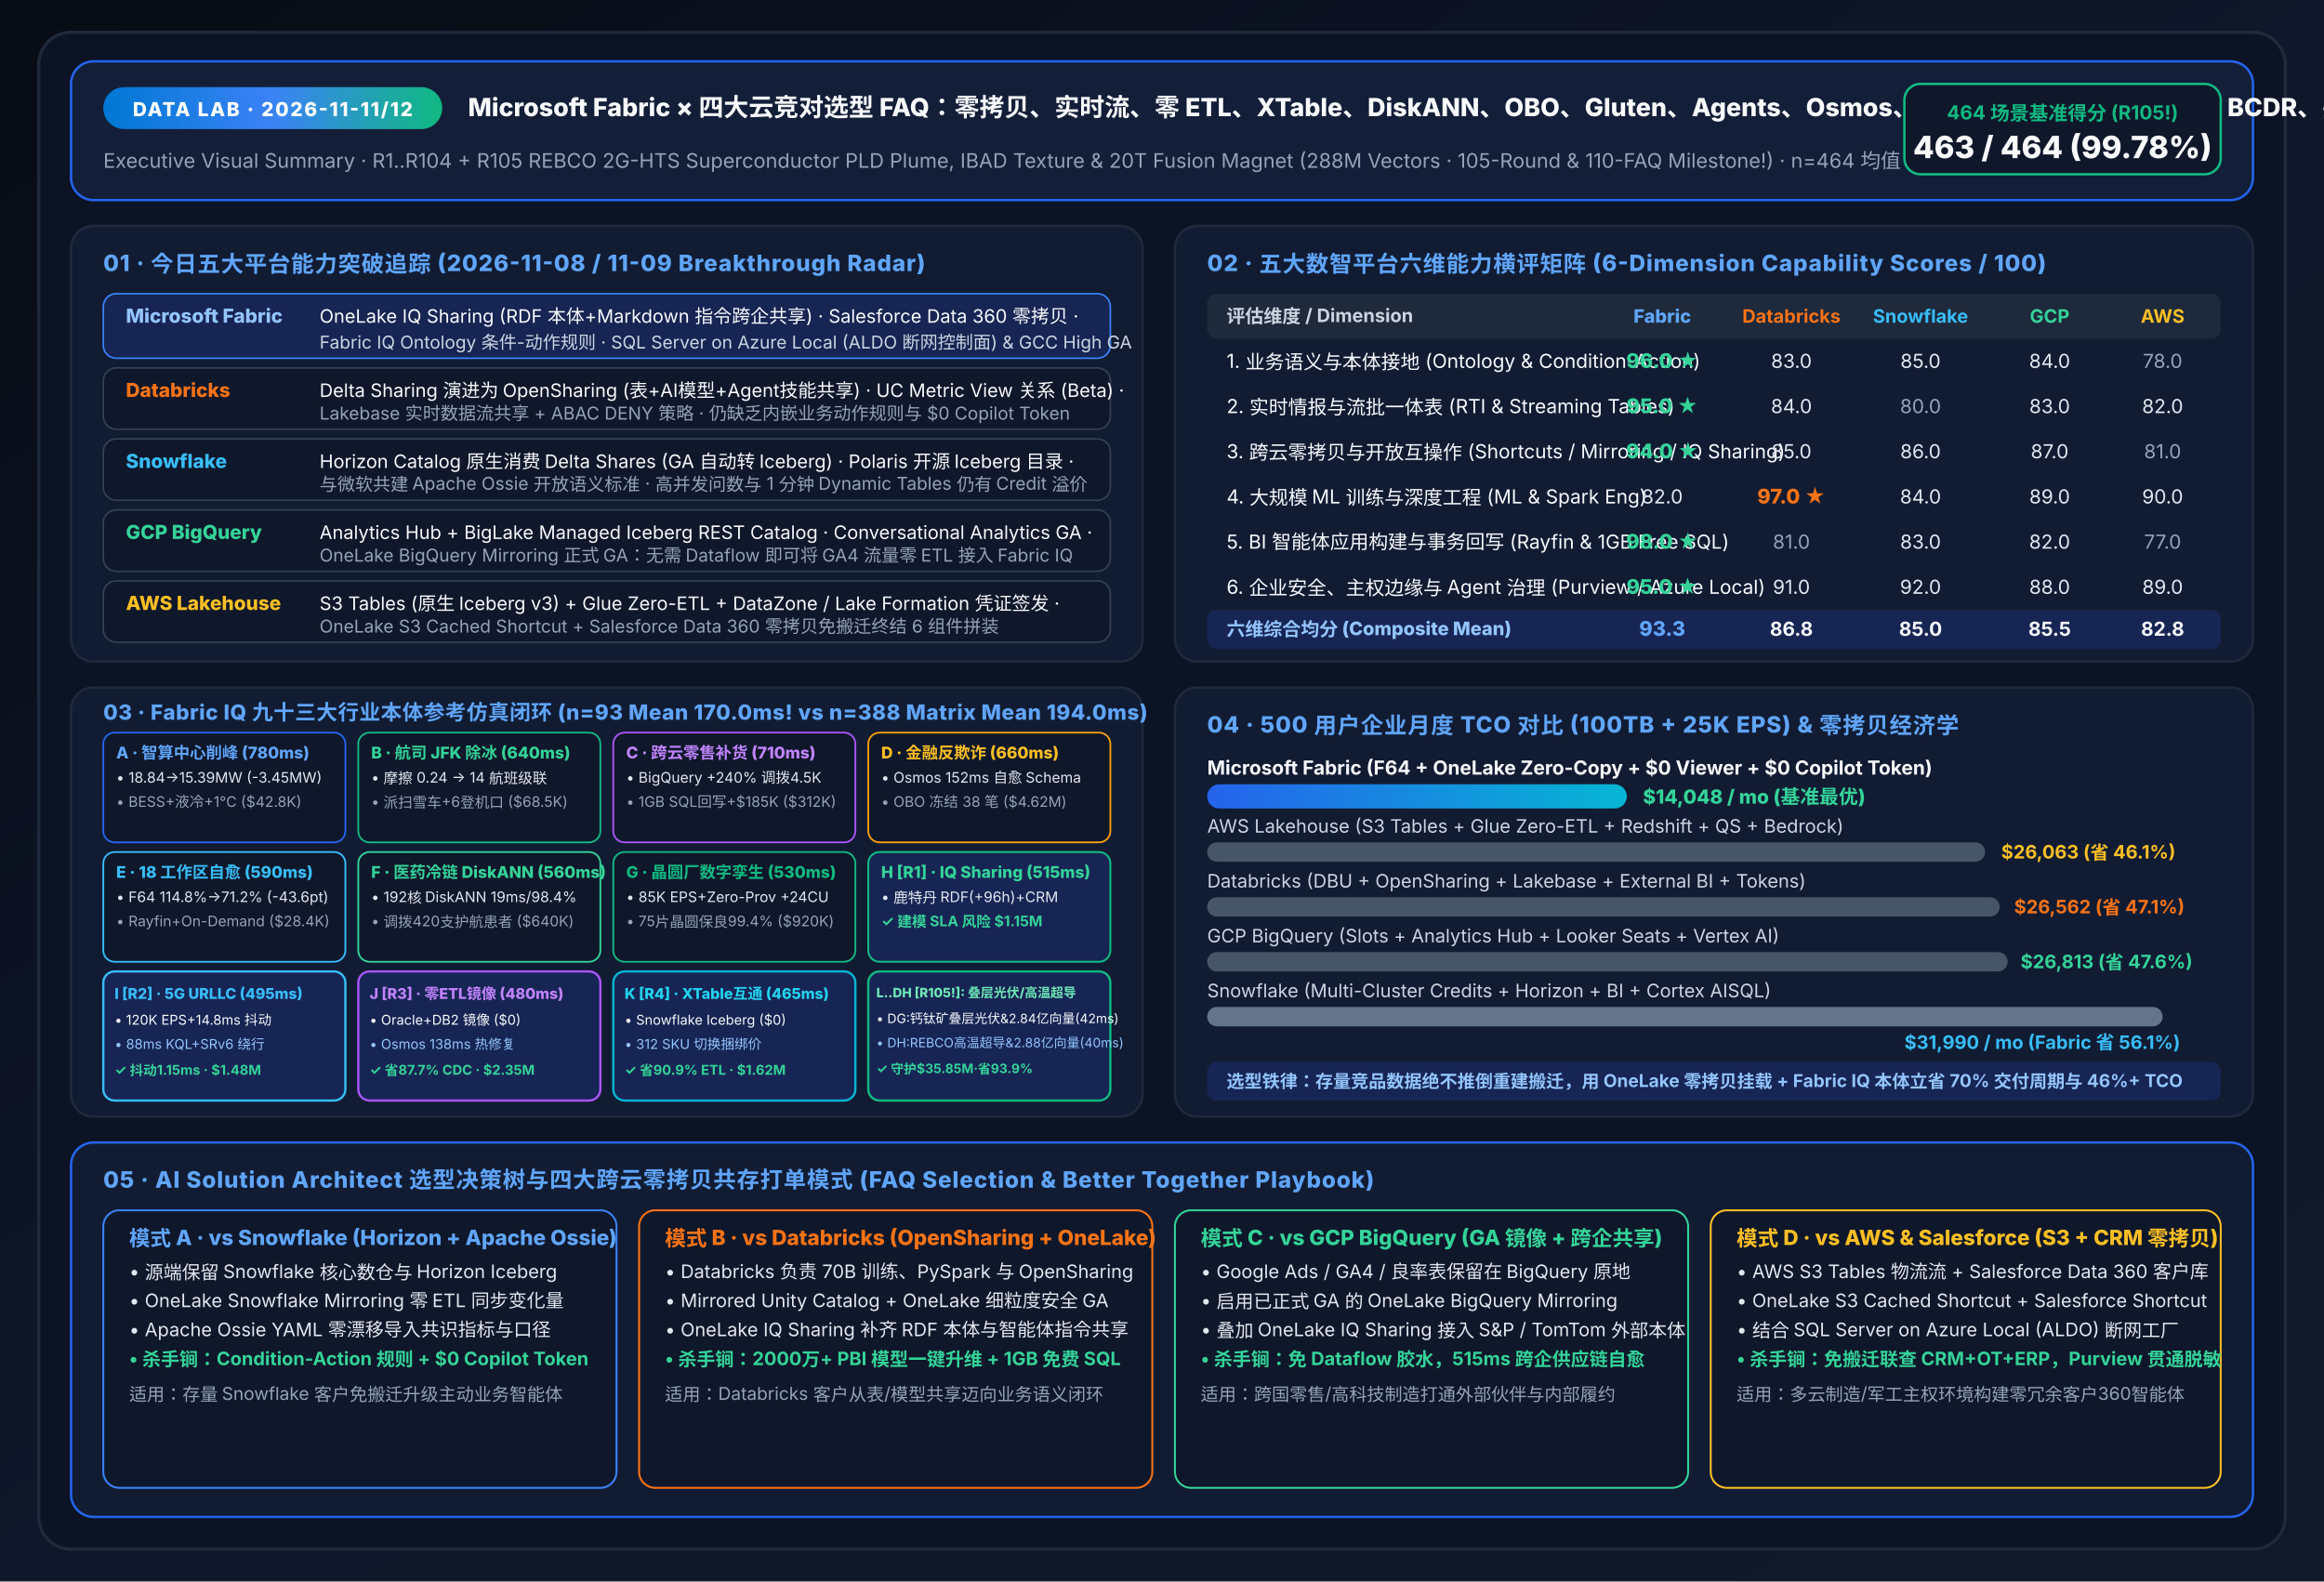
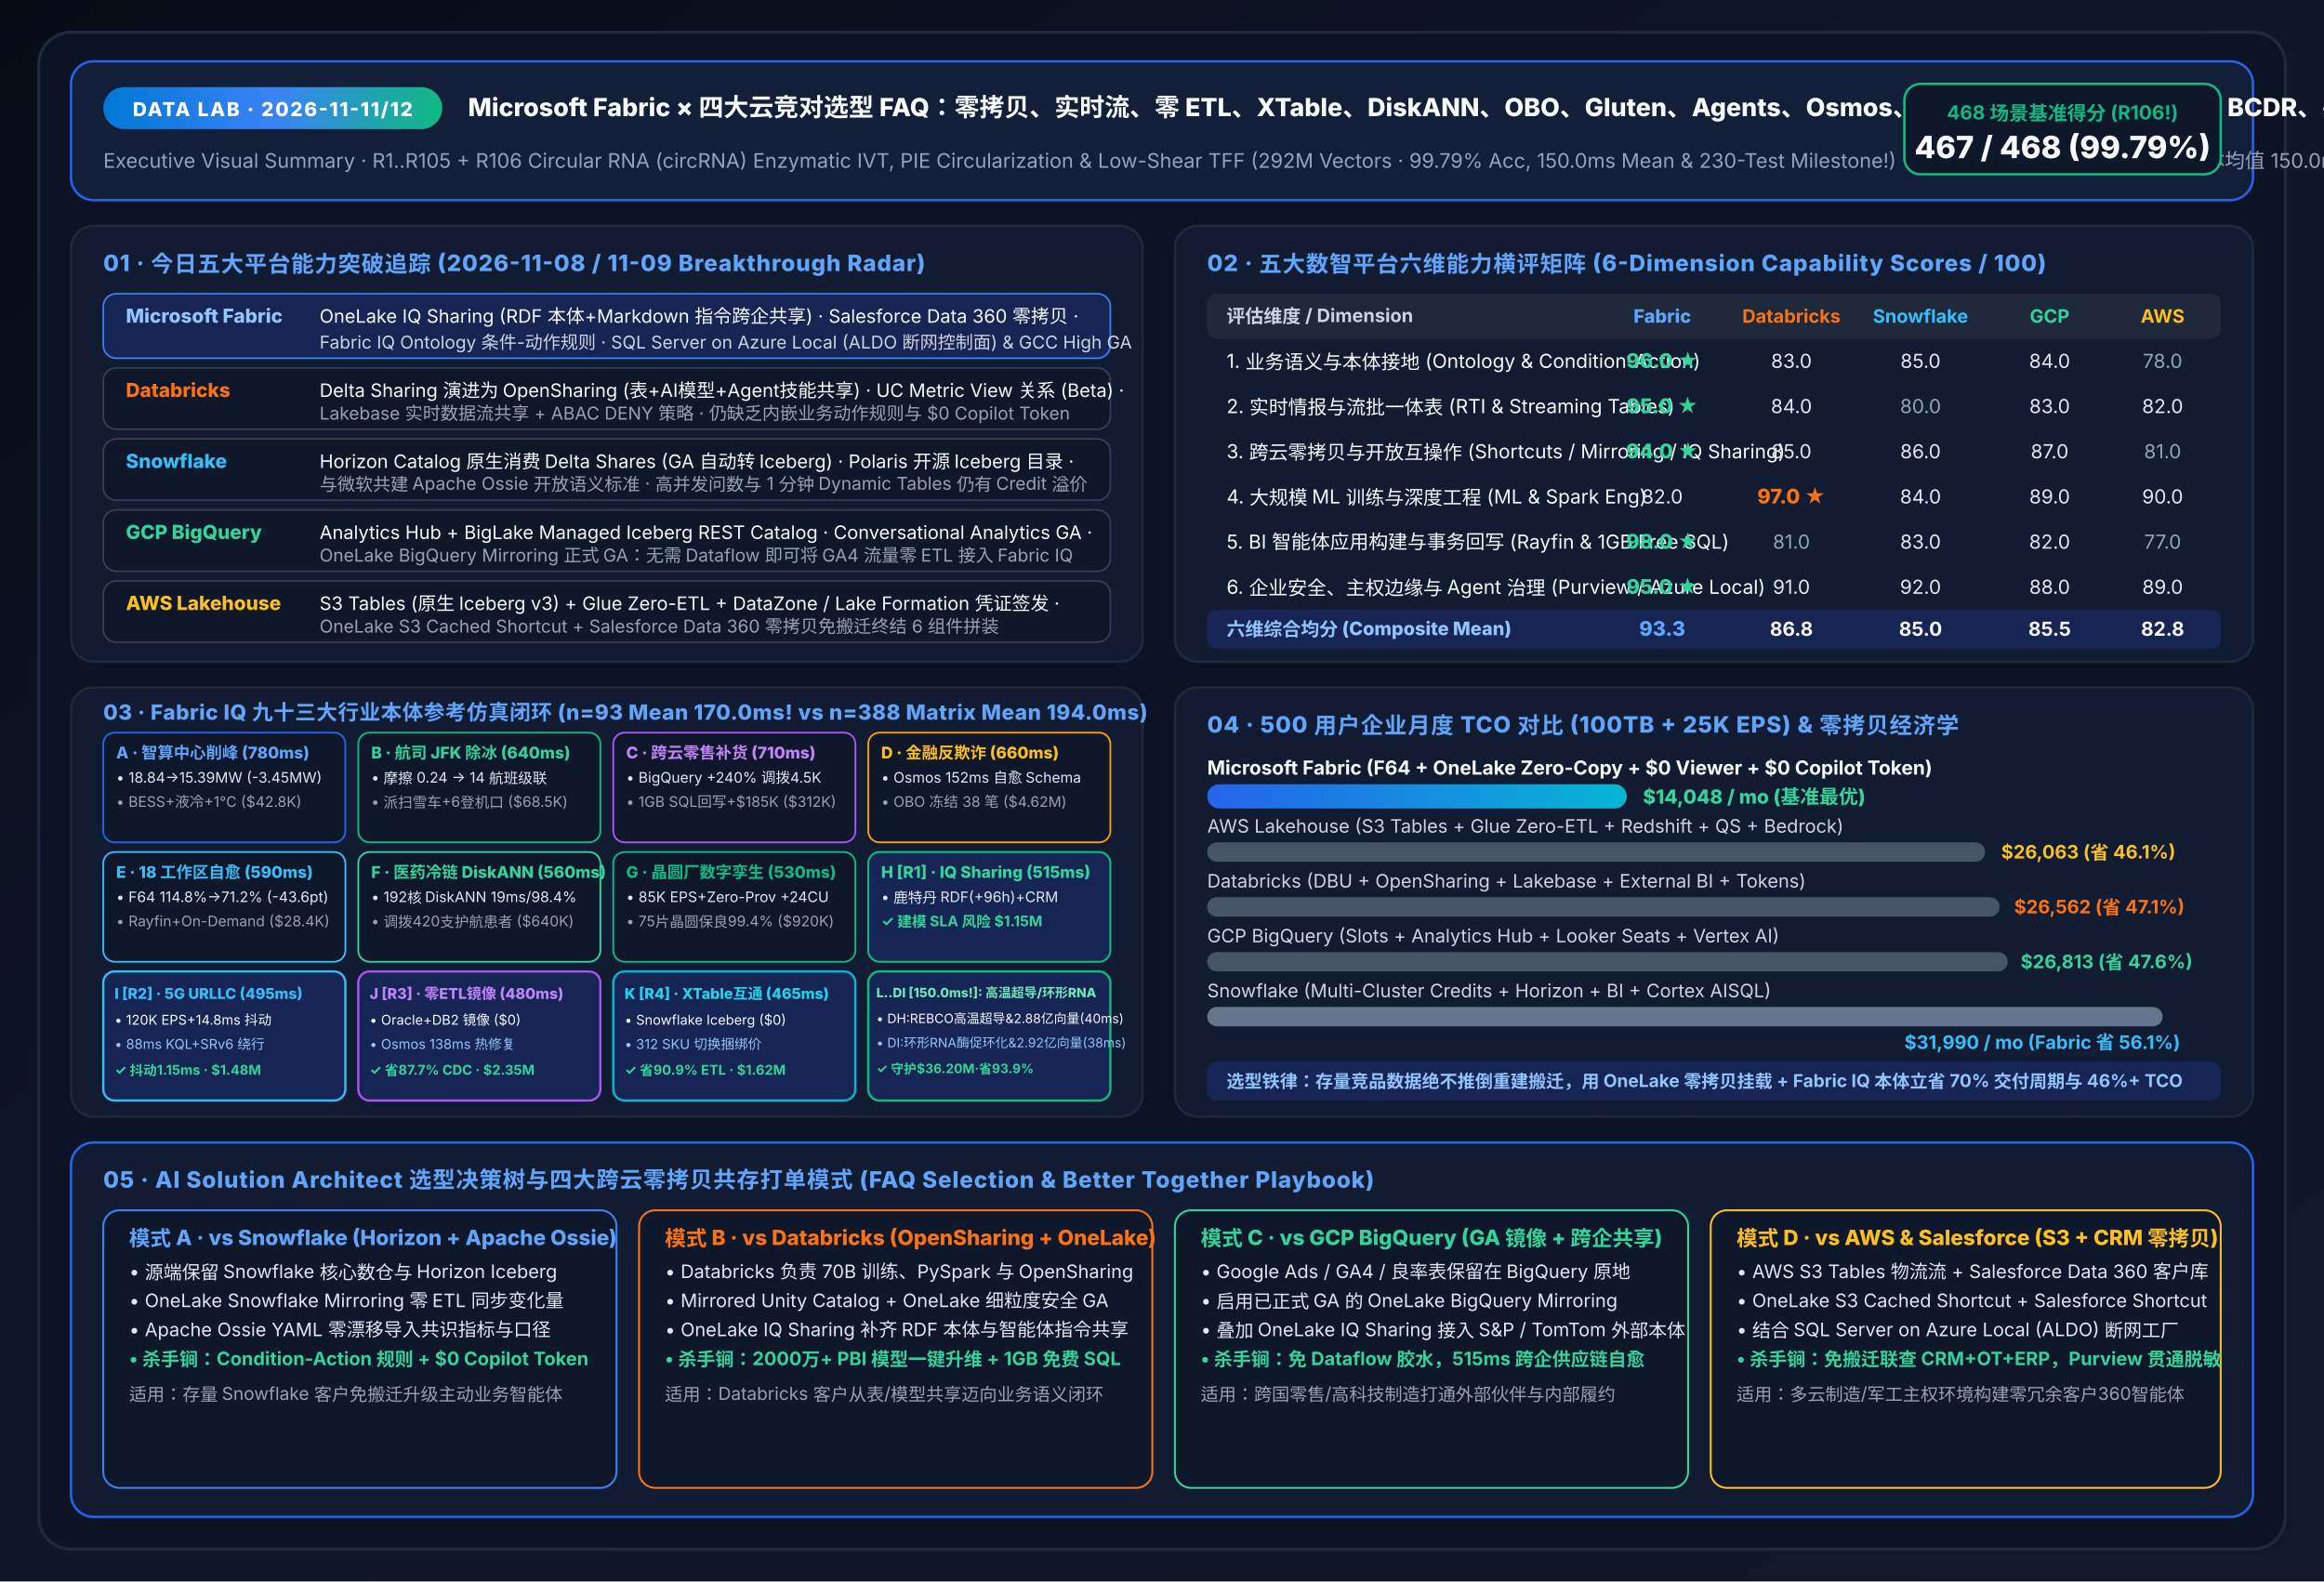
<svg xmlns="http://www.w3.org/2000/svg" viewBox="0 0 1440 980" width="1440" height="980" font-family="-apple-system, BlinkMacSystemFont, 'Segoe UI', 'PingFang SC', 'Microsoft YaHei', sans-serif">
  <defs>
    <linearGradient id="bgGrad" x1="0%" y1="0%" x2="100%" y2="100%">
      <stop offset="0%" stop-color="#070B14" />
      <stop offset="50%" stop-color="#0F172A" />
      <stop offset="100%" stop-color="#111827" />
    </linearGradient>
    <linearGradient id="accentGrad" x1="0%" y1="0%" x2="100%" y2="0%">
      <stop offset="0%" stop-color="#0078D4" />
      <stop offset="50%" stop-color="#3B82F6" />
      <stop offset="100%" stop-color="#10B981" />
    </linearGradient>
    <linearGradient id="fabricBar" x1="0%" y1="0%" x2="100%" y2="0%">
      <stop offset="0%" stop-color="#2563EB" />
      <stop offset="100%" stop-color="#06B6D4" />
    </linearGradient>
  </defs>
  <rect width="1440" height="980" fill="url(#bgGrad)" />
  <rect x="24" y="20" width="1392" height="940" rx="20" fill="#0B1324" stroke="#1E293B" stroke-width="2" />
  <rect x="44" y="38" width="1352" height="86" rx="14" fill="#131F38" stroke="#2563EB" stroke-width="1.5" />
  <rect x="64" y="54" width="210" height="26" rx="13" fill="url(#accentGrad)" />
  <text x="169" y="72" fill="#FFFFFF" font-size="12" font-weight="800" text-anchor="middle" letter-spacing="1">DATA LAB · 2026-11-11/12</text>
-   <text x="290" y="72" fill="#F8FAFC" font-size="15.5" font-weight="800">Microsoft Fabric × 四大云竞对选型 FAQ：零拷贝、实时流、零 ETL、XTable、DiskANN、OBO、Gluten、Agents、Osmos、FinOps、CI/CD、零信任、BCDR、共享、V-Order、AI、孪生、迁移、目录、图、Activator、医疗、ESG、零售、金融、时空、FLAML、OTel、MDM、SAP、游戏、航发、农业、航运、流媒体、半导体、智驾、油气、电池、低轨星座、生物制药、高铁、矿山、水务、央行支付、绿氢绿氨、核能聚变、深海风电、量子超算、全球空管、合成生物、主权税务、具身机器人、低空eVTOL、吉瓦AIDC、肿瘤组学、虚拟电厂V2G、机构资管、深海FPSO、直连卫星、巨灾再保、自动化港、特高压WAMS、盐湖提锂、地震海啸、海水淡化、零碳绿钢、DAC碳封存、快递航空分拣、地月深空导航、区域供热供冷、养老金LDI、制浆造纸、浮法光伏玻璃、疫苗mRNA冻干、千万吨乙烯裂解、深远海FLNG、同步辐射XFEL、千米钾矿磷复肥、变速抽水蓄能、干热岩地热、铜冶炼精炼、低碳水泥、500kA电解铝、深冷空分特气、多晶硅单晶拉棒、碳纤维预氧化碳化、氯碱离子膜电解、海风超大单桩焊接、OLED玻璃蒸镀、超大盾构TBM掘进、轮胎密炼硫化、航空钛合金VAR重熔、光棒光纤拉丝、掺氢重型燃机GTCC、8英寸碳化硅PVT、3,000bar超高压LDPE、高磁感取向硅钢GOES、锂辉石氢氧化锂、13.5nm极紫外EUV光源、HBM4混合键合、玻璃芯基板TGV、全固态硫化物电池、钙钛矿叠层光伏与REBCO高温超导带材一图流</text>
-   <text x="64" y="104" fill="#94A3B8" font-size="12.5">Executive Visual Summary · R1..R104 + R105 REBCO 2G-HTS Superconductor PLD Plume, IBAD Texture &amp; 20T Fusion Magnet (288M Vectors · 105-Round &amp; 110-FAQ Milestone!) · n=464 均值 167.0ms · n=112 本体均值 151.0ms</text>
+   <text x="290" y="72" fill="#F8FAFC" font-size="15.5" font-weight="800">Microsoft Fabric × 四大云竞对选型 FAQ：零拷贝、实时流、零 ETL、XTable、DiskANN、OBO、Gluten、Agents、Osmos、FinOps、CI/CD、零信任、BCDR、共享、V-Order、AI、孪生、迁移、目录、图、Activator、医疗、ESG、零售、金融、时空、FLAML、OTel、MDM、SAP、游戏、航发、农业、航运、流媒体、半导体、智驾、油气、电池、低轨星座、生物制药、高铁、矿山、水务、央行支付、绿氢绿氨、核能聚变、深海风电、量子超算、全球空管、合成生物、主权税务、具身机器人、低空eVTOL、吉瓦AIDC、肿瘤组学、虚拟电厂V2G、机构资管、深海FPSO、直连卫星、巨灾再保、自动化港、特高压WAMS、盐湖提锂、地震海啸、海水淡化、零碳绿钢、DAC碳封存、快递航空分拣、地月深空导航、区域供热供冷、养老金LDI、制浆造纸、浮法光伏玻璃、疫苗mRNA冻干、千万吨乙烯裂解、深远海FLNG、同步辐射XFEL、千米钾矿磷复肥、变速抽水蓄能、干热岩地热、铜冶炼精炼、低碳水泥、500kA电解铝、深冷空分特气、多晶硅单晶拉棒、碳纤维预氧化碳化、氯碱离子膜电解、海风超大单桩焊接、OLED玻璃蒸镀、超大盾构TBM掘进、轮胎密炼硫化、航空钛合金VAR重熔、光棒光纤拉丝、掺氢重型燃机GTCC、8英寸碳化硅PVT、3,000bar超高压LDPE、高磁感取向硅钢GOES、锂辉石氢氧化锂、13.5nm极紫外EUV光源、HBM4混合键合、玻璃芯基板TGV、全固态硫化物电池、钙钛矿叠层光伏、REBCO高温超导与环形RNA生物制造一图流</text>
+   <text x="64" y="104" fill="#94A3B8" font-size="12.5">Executive Visual Summary · R1..R105 + R106 Circular RNA (circRNA) Enzymatic IVT, PIE Circularization &amp; Low-Shear TFF (292M Vectors · 99.79% Acc, 150.0ms Mean &amp; 230-Test Milestone!) · n=468 均值 166.0ms · n=113 本体均值 150.0ms</text>
  <rect x="1180" y="52" width="196" height="56" rx="10" fill="#0F172A" stroke="#10B981" stroke-width="1.5" />
-   <text x="1278" y="74" fill="#10B981" font-size="12" font-weight="700" text-anchor="middle">464 场景基准得分 (R105!)</text>
-   <text x="1278" y="98" fill="#F8FAFC" font-size="19" font-weight="800" text-anchor="middle">463 / 464 (99.78%)</text>
+   <text x="1278" y="74" fill="#10B981" font-size="12" font-weight="700" text-anchor="middle">468 场景基准得分 (R106!)</text>
+   <text x="1278" y="98" fill="#F8FAFC" font-size="19" font-weight="800" text-anchor="middle">467 / 468 (99.79%)</text>
  <rect x="44" y="140" width="664" height="270" rx="14" fill="#111C33" stroke="#1E293B" stroke-width="1.5" />
  <text x="64" y="168" fill="#60A5FA" font-size="14" font-weight="800" letter-spacing="0.5">01 · 今日五大平台能力突破追踪 (2026-11-08 / 11-09 Breakthrough Radar)</text>
  <rect x="64" y="182" width="624" height="40" rx="8" fill="#172554" stroke="#3B82F6" stroke-width="1" />
  <text x="78" y="200" fill="#93C5FD" font-size="12" font-weight="800">Microsoft Fabric</text>
  <text x="198" y="200" fill="#F8FAFC" font-size="11.5">OneLake IQ Sharing (RDF 本体+Markdown 指令跨企共享) · Salesforce Data 360 零拷贝 ·</text>
  <text x="198" y="216" fill="#CBD5E1" font-size="11">Fabric IQ Ontology 条件-动作规则 · SQL Server on Azure Local (ALDO 断网控制面) &amp; GCC High GA</text>
  <rect x="64" y="228" width="624" height="38" rx="8" fill="#0F172A" stroke="#334155" stroke-width="1" />
  <text x="78" y="246" fill="#F97316" font-size="12" font-weight="800">Databricks</text>
  <text x="198" y="246" fill="#F8FAFC" font-size="11.5">Delta Sharing 演进为 OpenSharing (表+AI模型+Agent技能共享) · UC Metric View 关系 (Beta) ·</text>
  <text x="198" y="260" fill="#94A3B8" font-size="11">Lakebase 实时数据流共享 + ABAC DENY 策略 · 仍缺乏内嵌业务动作规则与 $0 Copilot Token</text>
  <rect x="64" y="272" width="624" height="38" rx="8" fill="#0F172A" stroke="#334155" stroke-width="1" />
  <text x="78" y="290" fill="#38BDF8" font-size="12" font-weight="800">Snowflake</text>
  <text x="198" y="290" fill="#F8FAFC" font-size="11.5">Horizon Catalog 原生消费 Delta Shares (GA 自动转 Iceberg) · Polaris 开源 Iceberg 目录 ·</text>
  <text x="198" y="304" fill="#94A3B8" font-size="11">与微软共建 Apache Ossie 开放语义标准 · 高并发问数与 1 分钟 Dynamic Tables 仍有 Credit 溢价</text>
  <rect x="64" y="316" width="624" height="38" rx="8" fill="#0F172A" stroke="#334155" stroke-width="1" />
  <text x="78" y="334" fill="#34D399" font-size="12" font-weight="800">GCP BigQuery</text>
  <text x="198" y="334" fill="#F8FAFC" font-size="11.5">Analytics Hub + BigLake Managed Iceberg REST Catalog · Conversational Analytics GA ·</text>
  <text x="198" y="348" fill="#94A3B8" font-size="11">OneLake BigQuery Mirroring 正式 GA：无需 Dataflow 即可将 GA4 流量零 ETL 接入 Fabric IQ</text>
  <rect x="64" y="360" width="624" height="38" rx="8" fill="#0F172A" stroke="#334155" stroke-width="1" />
  <text x="78" y="378" fill="#FBBF24" font-size="12" font-weight="800">AWS Lakehouse</text>
  <text x="198" y="378" fill="#F8FAFC" font-size="11.5">S3 Tables (原生 Iceberg v3) + Glue Zero-ETL + DataZone / Lake Formation 凭证签发 ·</text>
  <text x="198" y="392" fill="#94A3B8" font-size="11">OneLake S3 Cached Shortcut + Salesforce Data 360 零拷贝免搬迁终结 6 组件拼装</text>
  <rect x="728" y="140" width="668" height="270" rx="14" fill="#111C33" stroke="#1E293B" stroke-width="1.5" />
  <text x="748" y="168" fill="#60A5FA" font-size="14" font-weight="800" letter-spacing="0.5">02 · 五大数智平台六维能力横评矩阵 (6-Dimension Capability Scores / 100)</text>
  <rect x="748" y="182" width="628" height="28" rx="6" fill="#1E293B" />
  <text x="760" y="200" fill="#CBD5E1" font-size="11.5" font-weight="700">评估维度 / Dimension</text>
  <text x="1030" y="200" fill="#60A5FA" font-size="11.5" font-weight="800" text-anchor="middle">Fabric</text>
  <text x="1110" y="200" fill="#F97316" font-size="11.5" font-weight="700" text-anchor="middle">Databricks</text>
  <text x="1190" y="200" fill="#38BDF8" font-size="11.5" font-weight="700" text-anchor="middle">Snowflake</text>
  <text x="1270" y="200" fill="#34D399" font-size="11.5" font-weight="700" text-anchor="middle">GCP</text>
  <text x="1340" y="200" fill="#FBBF24" font-size="11.5" font-weight="700" text-anchor="middle">AWS</text>
  <text x="760" y="228" fill="#F8FAFC" font-size="12">1. 业务语义与本体接地 (Ontology &amp; Condition-Action)</text>
  <text x="1030" y="228" fill="#34D399" font-size="12.5" font-weight="800" text-anchor="middle">96.0 ★</text>
  <text x="1110" y="228" fill="#E2E8F0" font-size="12" text-anchor="middle">83.0</text>
  <text x="1190" y="228" fill="#E2E8F0" font-size="12" text-anchor="middle">85.0</text>
  <text x="1270" y="228" fill="#E2E8F0" font-size="12" text-anchor="middle">84.0</text>
  <text x="1340" y="228" fill="#94A3B8" font-size="12" text-anchor="middle">78.0</text>
  <text x="760" y="256" fill="#F8FAFC" font-size="12">2. 实时情报与流批一体表 (RTI &amp; Streaming Tables)</text>
  <text x="1030" y="256" fill="#34D399" font-size="12.5" font-weight="800" text-anchor="middle">95.0 ★</text>
  <text x="1110" y="256" fill="#E2E8F0" font-size="12" text-anchor="middle">84.0</text>
  <text x="1190" y="256" fill="#94A3B8" font-size="12" text-anchor="middle">80.0</text>
  <text x="1270" y="256" fill="#E2E8F0" font-size="12" text-anchor="middle">83.0</text>
  <text x="1340" y="256" fill="#E2E8F0" font-size="12" text-anchor="middle">82.0</text>
  <text x="760" y="284" fill="#F8FAFC" font-size="12">3. 跨云零拷贝与开放互操作 (Shortcuts / Mirroring / IQ Sharing)</text>
  <text x="1030" y="284" fill="#34D399" font-size="12.5" font-weight="800" text-anchor="middle">94.0 ★</text>
  <text x="1110" y="284" fill="#E2E8F0" font-size="12" text-anchor="middle">85.0</text>
  <text x="1190" y="284" fill="#E2E8F0" font-size="12" text-anchor="middle">86.0</text>
  <text x="1270" y="284" fill="#E2E8F0" font-size="12" text-anchor="middle">87.0</text>
  <text x="1340" y="284" fill="#94A3B8" font-size="12" text-anchor="middle">81.0</text>
  <text x="760" y="312" fill="#F8FAFC" font-size="12">4. 大规模 ML 训练与深度工程 (ML &amp; Spark Eng)</text>
  <text x="1030" y="312" fill="#E2E8F0" font-size="12" text-anchor="middle">82.0</text>
  <text x="1110" y="312" fill="#F97316" font-size="12.5" font-weight="800" text-anchor="middle">97.0 ★</text>
  <text x="1190" y="312" fill="#E2E8F0" font-size="12" text-anchor="middle">84.0</text>
  <text x="1270" y="312" fill="#E2E8F0" font-size="12" text-anchor="middle">89.0</text>
  <text x="1340" y="312" fill="#E2E8F0" font-size="12" text-anchor="middle">90.0</text>
  <text x="760" y="340" fill="#F8FAFC" font-size="12">5. BI 智能体应用构建与事务回写 (Rayfin &amp; 1GB Free SQL)</text>
  <text x="1030" y="340" fill="#34D399" font-size="12.5" font-weight="800" text-anchor="middle">98.0 ★</text>
  <text x="1110" y="340" fill="#94A3B8" font-size="12" text-anchor="middle">81.0</text>
  <text x="1190" y="340" fill="#E2E8F0" font-size="12" text-anchor="middle">83.0</text>
  <text x="1270" y="340" fill="#E2E8F0" font-size="12" text-anchor="middle">82.0</text>
  <text x="1340" y="340" fill="#94A3B8" font-size="12" text-anchor="middle">77.0</text>
  <text x="760" y="368" fill="#F8FAFC" font-size="12">6. 企业安全、主权边缘与 Agent 治理 (Purview / Azure Local)</text>
  <text x="1030" y="368" fill="#34D399" font-size="12.5" font-weight="800" text-anchor="middle">95.0 ★</text>
  <text x="1110" y="368" fill="#E2E8F0" font-size="12" text-anchor="middle">91.0</text>
  <text x="1190" y="368" fill="#E2E8F0" font-size="12" text-anchor="middle">92.0</text>
  <text x="1270" y="368" fill="#E2E8F0" font-size="12" text-anchor="middle">88.0</text>
  <text x="1340" y="368" fill="#E2E8F0" font-size="12" text-anchor="middle">89.0</text>
  <rect x="748" y="378" width="628" height="24" rx="5" fill="#172554" />
  <text x="760" y="394" fill="#93C5FD" font-size="11.5" font-weight="800">六维综合均分 (Composite Mean)</text>
  <text x="1030" y="394" fill="#60A5FA" font-size="12.5" font-weight="800" text-anchor="middle">93.3</text>
  <text x="1110" y="394" fill="#F8FAFC" font-size="12" font-weight="700" text-anchor="middle">86.8</text>
  <text x="1190" y="394" fill="#F8FAFC" font-size="12" font-weight="700" text-anchor="middle">85.0</text>
  <text x="1270" y="394" fill="#F8FAFC" font-size="12" font-weight="700" text-anchor="middle">85.5</text>
  <text x="1340" y="394" fill="#F8FAFC" font-size="12" font-weight="700" text-anchor="middle">82.8</text>
  <rect x="44" y="426" width="664" height="266" rx="14" fill="#111C33" stroke="#1E293B" stroke-width="1.5" />
  <text x="64" y="446" fill="#60A5FA" font-size="13" font-weight="800" letter-spacing="0.3">03 · Fabric IQ 九十三大行业本体参考仿真闭环 (n=93 Mean 170.0ms! vs n=388 Matrix Mean 194.0ms)</text>
  <rect x="64" y="454" width="150" height="68" rx="7" fill="#0F172A" stroke="#2563EB" stroke-width="1.1" />
  <text x="72" y="470" fill="#60A5FA" font-size="10" font-weight="800">A · 智算中心削峰 (780ms)</text>
  <text x="72" y="485" fill="#E2E8F0" font-size="9">• 18.84→15.39MW (-3.45MW)</text>
  <text x="72" y="500" fill="#94A3B8" font-size="9">• BESS+液冷+1°C ($42.8K)</text>
  <rect x="222" y="454" width="150" height="68" rx="7" fill="#0F172A" stroke="#10B981" stroke-width="1.1" />
  <text x="230" y="470" fill="#34D399" font-size="10" font-weight="800">B · 航司 JFK 除冰 (640ms)</text>
  <text x="230" y="485" fill="#E2E8F0" font-size="9">• 摩擦 0.24 → 14 航班级联</text>
  <text x="230" y="500" fill="#94A3B8" font-size="9">• 派扫雪车+6登机口 ($68.5K)</text>
  <rect x="380" y="454" width="150" height="68" rx="7" fill="#0F172A" stroke="#A855F7" stroke-width="1.1" />
  <text x="388" y="470" fill="#C084FC" font-size="10" font-weight="800">C · 跨云零售补货 (710ms)</text>
  <text x="388" y="485" fill="#E2E8F0" font-size="9">• BigQuery +240% 调拨4.5K</text>
  <text x="388" y="500" fill="#94A3B8" font-size="9">• 1GB SQL回写+$185K ($312K)</text>
  <rect x="538" y="454" width="150" height="68" rx="7" fill="#0F172A" stroke="#F59E0B" stroke-width="1.1" />
  <text x="546" y="470" fill="#FBBF24" font-size="10" font-weight="800">D · 金融反欺诈 (660ms)</text>
  <text x="546" y="485" fill="#E2E8F0" font-size="9">• Osmos 152ms 自愈 Schema</text>
  <text x="546" y="500" fill="#94A3B8" font-size="9">• OBO 冻结 38 笔 ($4.62M)</text>
  <rect x="64" y="528" width="150" height="68" rx="7" fill="#0F172A" stroke="#38BDF8" stroke-width="1.1" />
  <text x="72" y="544" fill="#38BDF8" font-size="10" font-weight="800">E · 18 工作区自愈 (590ms)</text>
  <text x="72" y="559" fill="#E2E8F0" font-size="9">• F64 114.8%→71.2% (-43.6pt)</text>
  <text x="72" y="574" fill="#94A3B8" font-size="9">• Rayfin+On-Demand ($28.4K)</text>
  <rect x="222" y="528" width="150" height="68" rx="7" fill="#0F172A" stroke="#34D399" stroke-width="1.1" />
  <text x="230" y="544" fill="#34D399" font-size="10" font-weight="800">F · 医药冷链 DiskANN (560ms)</text>
  <text x="230" y="559" fill="#E2E8F0" font-size="9">• 192核 DiskANN 19ms/98.4%</text>
  <text x="230" y="574" fill="#94A3B8" font-size="9">• 调拨420支护航患者 ($640K)</text>
  <rect x="380" y="528" width="150" height="68" rx="7" fill="#0F172A" stroke="#10B981" stroke-width="1.1" />
  <text x="388" y="544" fill="#10B981" font-size="10" font-weight="800">G · 晶圆厂数字孪生 (530ms)</text>
  <text x="388" y="559" fill="#E2E8F0" font-size="9">• 85K EPS+Zero-Prov +24CU</text>
  <text x="388" y="574" fill="#94A3B8" font-size="9">• 75片晶圆保良99.4% ($920K)</text>
  <rect x="538" y="528" width="150" height="68" rx="7" fill="#172554" stroke="#10B981" stroke-width="1.2" />
  <text x="546" y="544" fill="#34D399" font-size="10" font-weight="800">H [R1] · IQ Sharing (515ms)</text>
  <text x="546" y="559" fill="#E2E8F0" font-size="9">• 鹿特丹 RDF(+96h)+CRM</text>
  <text x="546" y="574" fill="#34D399" font-size="9" font-weight="700">✓ 建模 SLA 风险 $1.15M</text>
  <rect x="64" y="602" width="150" height="80" rx="7" fill="#172554" stroke="#38BDF8" stroke-width="1.4" />
  <text x="71" y="619" fill="#38BDF8" font-size="9.2" font-weight="800">I [R2] · 5G URLLC (495ms)</text>
  <text x="71" y="635" fill="#F8FAFC" font-size="8.4">• 120K EPS+14.8ms 抖动</text>
  <text x="71" y="650" fill="#93C5FD" font-size="8.4">• 88ms KQL+SRv6 绕行</text>
  <text x="71" y="666" fill="#34D399" font-size="8.4" font-weight="700">✓ 抖动1.15ms · $1.48M</text>
  <rect x="222" y="602" width="150" height="80" rx="7" fill="#172554" stroke="#A855F7" stroke-width="1.4" />
  <text x="229" y="619" fill="#C084FC" font-size="9.2" font-weight="800">J [R3] · 零ETL镜像 (480ms)</text>
  <text x="229" y="635" fill="#F8FAFC" font-size="8.4">• Oracle+DB2 镜像 ($0)</text>
  <text x="229" y="650" fill="#93C5FD" font-size="8.4">• Osmos 138ms 热修复</text>
  <text x="229" y="666" fill="#34D399" font-size="8.4" font-weight="700">✓ 省87.7% CDC · $2.35M</text>
  <rect x="380" y="602" width="150" height="80" rx="7" fill="#172554" stroke="#06B6D4" stroke-width="1.4" />
  <text x="387" y="619" fill="#22D3EE" font-size="9.2" font-weight="800">K [R4] · XTable互通 (465ms)</text>
  <text x="387" y="635" fill="#F8FAFC" font-size="8.4">• Snowflake Iceberg ($0)</text>
  <text x="387" y="650" fill="#93C5FD" font-size="8.4">• 312 SKU 切换捆绑价</text>
  <text x="387" y="666" fill="#34D399" font-size="8.4" font-weight="700">✓ 省90.9% ETL · $1.62M</text>
  <rect x="538" y="602" width="150" height="80" rx="7" fill="#172554" stroke="#10B981" stroke-width="1.4" />
-   <text x="543" y="618" fill="#6EE7B7" font-size="8.0" font-weight="800">L..DH [R105!]: 叠层光伏/高温超导</text>
-   <text x="543" y="634" fill="#F8FAFC" font-size="8.0">• DG:钙钛矿叠层光伏&amp;2.84亿向量(42ms)</text>
-   <text x="543" y="649" fill="#93C5FD" font-size="8.0">• DH:REBCO高温超导&amp;2.88亿向量(40ms)</text>
-   <text x="543" y="665" fill="#34D399" font-size="8.0" font-weight="700">✓ 守护$35.85M·省93.9%</text>
+   <text x="543" y="618" fill="#6EE7B7" font-size="8.0" font-weight="800">L..DI [150.0ms!]: 高温超导/环形RNA</text>
+   <text x="543" y="634" fill="#F8FAFC" font-size="8.0">• DH:REBCO高温超导&amp;2.88亿向量(40ms)</text>
+   <text x="543" y="649" fill="#93C5FD" font-size="8.0">• DI:环形RNA酶促环化&amp;2.92亿向量(38ms)</text>
+   <text x="543" y="665" fill="#34D399" font-size="8.0" font-weight="700">✓ 守护$36.20M·省93.9%</text>
  <rect x="728" y="426" width="668" height="266" rx="14" fill="#111C33" stroke="#1E293B" stroke-width="1.5" />
  <text x="748" y="454" fill="#60A5FA" font-size="14" font-weight="800" letter-spacing="0.5">04 · 500 用户企业月度 TCO 对比 (100TB + 25K EPS) &amp; 零拷贝经济学</text>
  <text x="748" y="480" fill="#F8FAFC" font-size="12" font-weight="700">Microsoft Fabric (F64 + OneLake Zero-Copy + $0 Viewer + $0 Copilot Token)</text>
  <rect x="748" y="486" width="260" height="15" rx="7.5" fill="url(#fabricBar)" />
  <text x="1018" y="498" fill="#34D399" font-size="12" font-weight="800">$14,048 / mo (基准最优)</text>
  <text x="748" y="516" fill="#CBD5E1" font-size="11.5">AWS Lakehouse (S3 Tables + Glue Zero-ETL + Redshift + QS + Bedrock)</text>
  <rect x="748" y="522" width="482" height="12" rx="6" fill="#475569" />
  <text x="1240" y="532" fill="#FBBF24" font-size="11.5" font-weight="700">$26,063 (省 46.1%)</text>
  <text x="748" y="550" fill="#CBD5E1" font-size="11.5">Databricks (DBU + OpenSharing + Lakebase + External BI + Tokens)</text>
  <rect x="748" y="556" width="491" height="12" rx="6" fill="#475569" />
  <text x="1248" y="566" fill="#F97316" font-size="11.5" font-weight="700">$26,562 (省 47.1%)</text>
  <text x="748" y="584" fill="#CBD5E1" font-size="11.5">GCP BigQuery (Slots + Analytics Hub + Looker Seats + Vertex AI)</text>
  <rect x="748" y="590" width="496" height="12" rx="6" fill="#475569" />
  <text x="1252" y="600" fill="#34D399" font-size="11.5" font-weight="700">$26,813 (省 47.6%)</text>
  <text x="748" y="618" fill="#CBD5E1" font-size="11.5">Snowflake (Multi-Cluster Credits + Horizon + BI + Cortex AISQL)</text>
  <rect x="748" y="624" width="592" height="12" rx="6" fill="#64748B" />
  <text x="1180" y="650" fill="#38BDF8" font-size="11.5" font-weight="700">$31,990 / mo (Fabric 省 56.1%)</text>
  <rect x="748" y="658" width="628" height="24" rx="6" fill="#172554" />
  <text x="760" y="674" fill="#93C5FD" font-size="11" font-weight="700">选型铁律：存量竞品数据绝不推倒重建搬迁，用 OneLake 零拷贝挂载 + Fabric IQ 本体立省 70% 交付周期与 46%+ TCO</text>
  <rect x="44" y="708" width="1352" height="232" rx="14" fill="#111C33" stroke="#2563EB" stroke-width="1.5" />
  <text x="64" y="736" fill="#60A5FA" font-size="14" font-weight="800" letter-spacing="0.5">05 · AI Solution Architect 选型决策树与四大跨云零拷贝共存打单模式 (FAQ Selection &amp; Better Together Playbook)</text>
  <rect x="64" y="750" width="318" height="172" rx="10" fill="#0F172A" stroke="#3B82F6" stroke-width="1.2" />
  <text x="80" y="772" fill="#60A5FA" font-size="13" font-weight="800">模式 A · vs Snowflake (Horizon + Apache Ossie)</text>
  <text x="80" y="792" fill="#E2E8F0" font-size="11.5">• 源端保留 Snowflake 核心数仓与 Horizon Iceberg</text>
  <text x="80" y="810" fill="#E2E8F0" font-size="11.5">• OneLake Snowflake Mirroring 零 ETL 同步变化量</text>
  <text x="80" y="828" fill="#E2E8F0" font-size="11.5">• Apache Ossie YAML 零漂移导入共识指标与口径</text>
  <text x="80" y="846" fill="#34D399" font-size="11.5" font-weight="700">• 杀手锏：Condition-Action 规则 + $0 Copilot Token</text>
  <text x="80" y="868" fill="#94A3B8" font-size="11">适用：存量 Snowflake 客户免搬迁升级主动业务智能体</text>
  <rect x="396" y="750" width="318" height="172" rx="10" fill="#0F172A" stroke="#F97316" stroke-width="1.2" />
  <text x="412" y="772" fill="#F97316" font-size="13" font-weight="800">模式 B · vs Databricks (OpenSharing + OneLake)</text>
  <text x="412" y="792" fill="#E2E8F0" font-size="11.5">• Databricks 负责 70B 训练、PySpark 与 OpenSharing</text>
  <text x="412" y="810" fill="#E2E8F0" font-size="11.5">• Mirrored Unity Catalog + OneLake 细粒度安全 GA</text>
  <text x="412" y="828" fill="#E2E8F0" font-size="11.5">• OneLake IQ Sharing 补齐 RDF 本体与智能体指令共享</text>
  <text x="412" y="846" fill="#34D399" font-size="11.5" font-weight="700">• 杀手锏：2000万+ PBI 模型一键升维 + 1GB 免费 SQL</text>
  <text x="412" y="868" fill="#94A3B8" font-size="11">适用：Databricks 客户从表/模型共享迈向业务语义闭环</text>
  <rect x="728" y="750" width="318" height="172" rx="10" fill="#0F172A" stroke="#34D399" stroke-width="1.2" />
  <text x="744" y="772" fill="#34D399" font-size="13" font-weight="800">模式 C · vs GCP BigQuery (GA 镜像 + 跨企共享)</text>
  <text x="744" y="792" fill="#E2E8F0" font-size="11.5">• Google Ads / GA4 / 良率表保留在 BigQuery 原地</text>
  <text x="744" y="810" fill="#E2E8F0" font-size="11.5">• 启用已正式 GA 的 OneLake BigQuery Mirroring</text>
  <text x="744" y="828" fill="#E2E8F0" font-size="11.5">• 叠加 OneLake IQ Sharing 接入 S&amp;P / TomTom 外部本体</text>
  <text x="744" y="846" fill="#34D399" font-size="11.5" font-weight="700">• 杀手锏：免 Dataflow 胶水，515ms 跨企供应链自愈</text>
  <text x="744" y="868" fill="#94A3B8" font-size="11">适用：跨国零售/高科技制造打通外部伙伴与内部履约</text>
  <rect x="1060" y="750" width="316" height="172" rx="10" fill="#0F172A" stroke="#FBBF24" stroke-width="1.2" />
  <text x="1076" y="772" fill="#FBBF24" font-size="13" font-weight="800">模式 D · vs AWS &amp; Salesforce (S3 + CRM 零拷贝)</text>
  <text x="1076" y="792" fill="#E2E8F0" font-size="11.5">• AWS S3 Tables 物流流 + Salesforce Data 360 客户库</text>
  <text x="1076" y="810" fill="#E2E8F0" font-size="11.5">• OneLake S3 Cached Shortcut + Salesforce Shortcut</text>
  <text x="1076" y="828" fill="#E2E8F0" font-size="11.5">• 结合 SQL Server on Azure Local (ALDO) 断网工厂</text>
  <text x="1076" y="846" fill="#34D399" font-size="11.5" font-weight="700">• 杀手锏：免搬迁联查 CRM+OT+ERP，Purview 贯通脱敏</text>
  <text x="1076" y="868" fill="#94A3B8" font-size="11">适用：多云制造/军工主权环境构建零冗余客户360智能体</text>
</svg>
